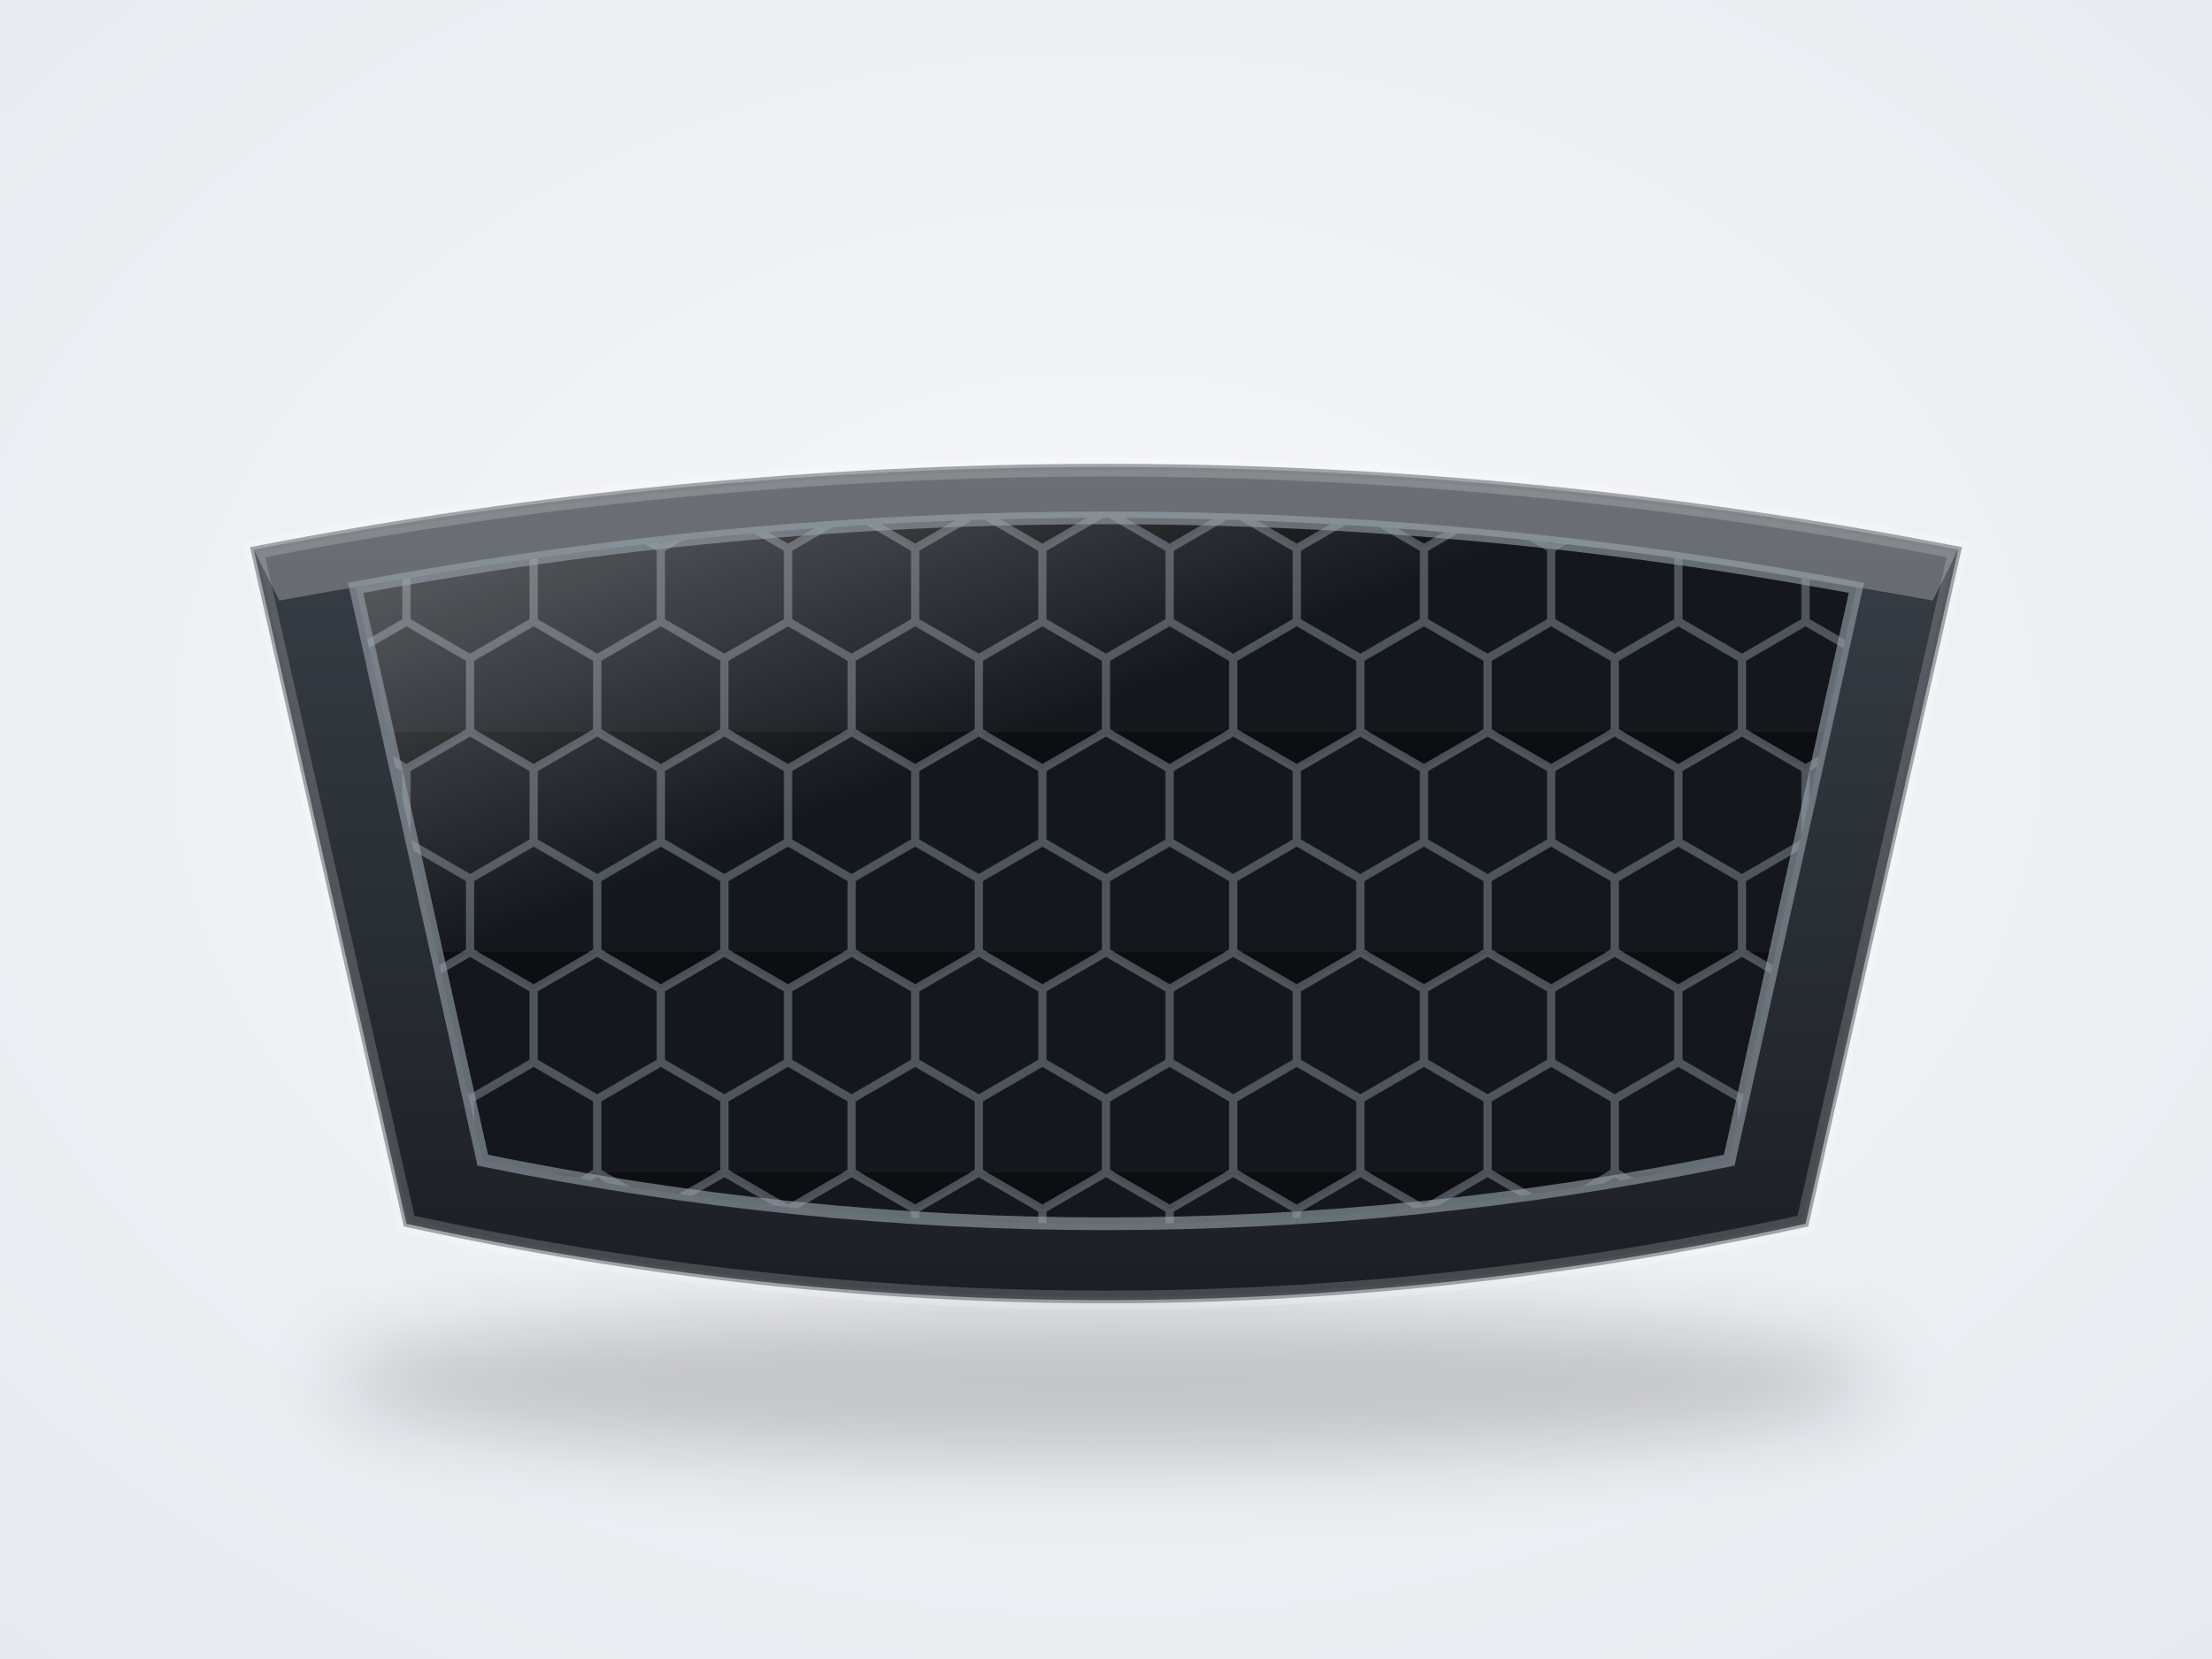
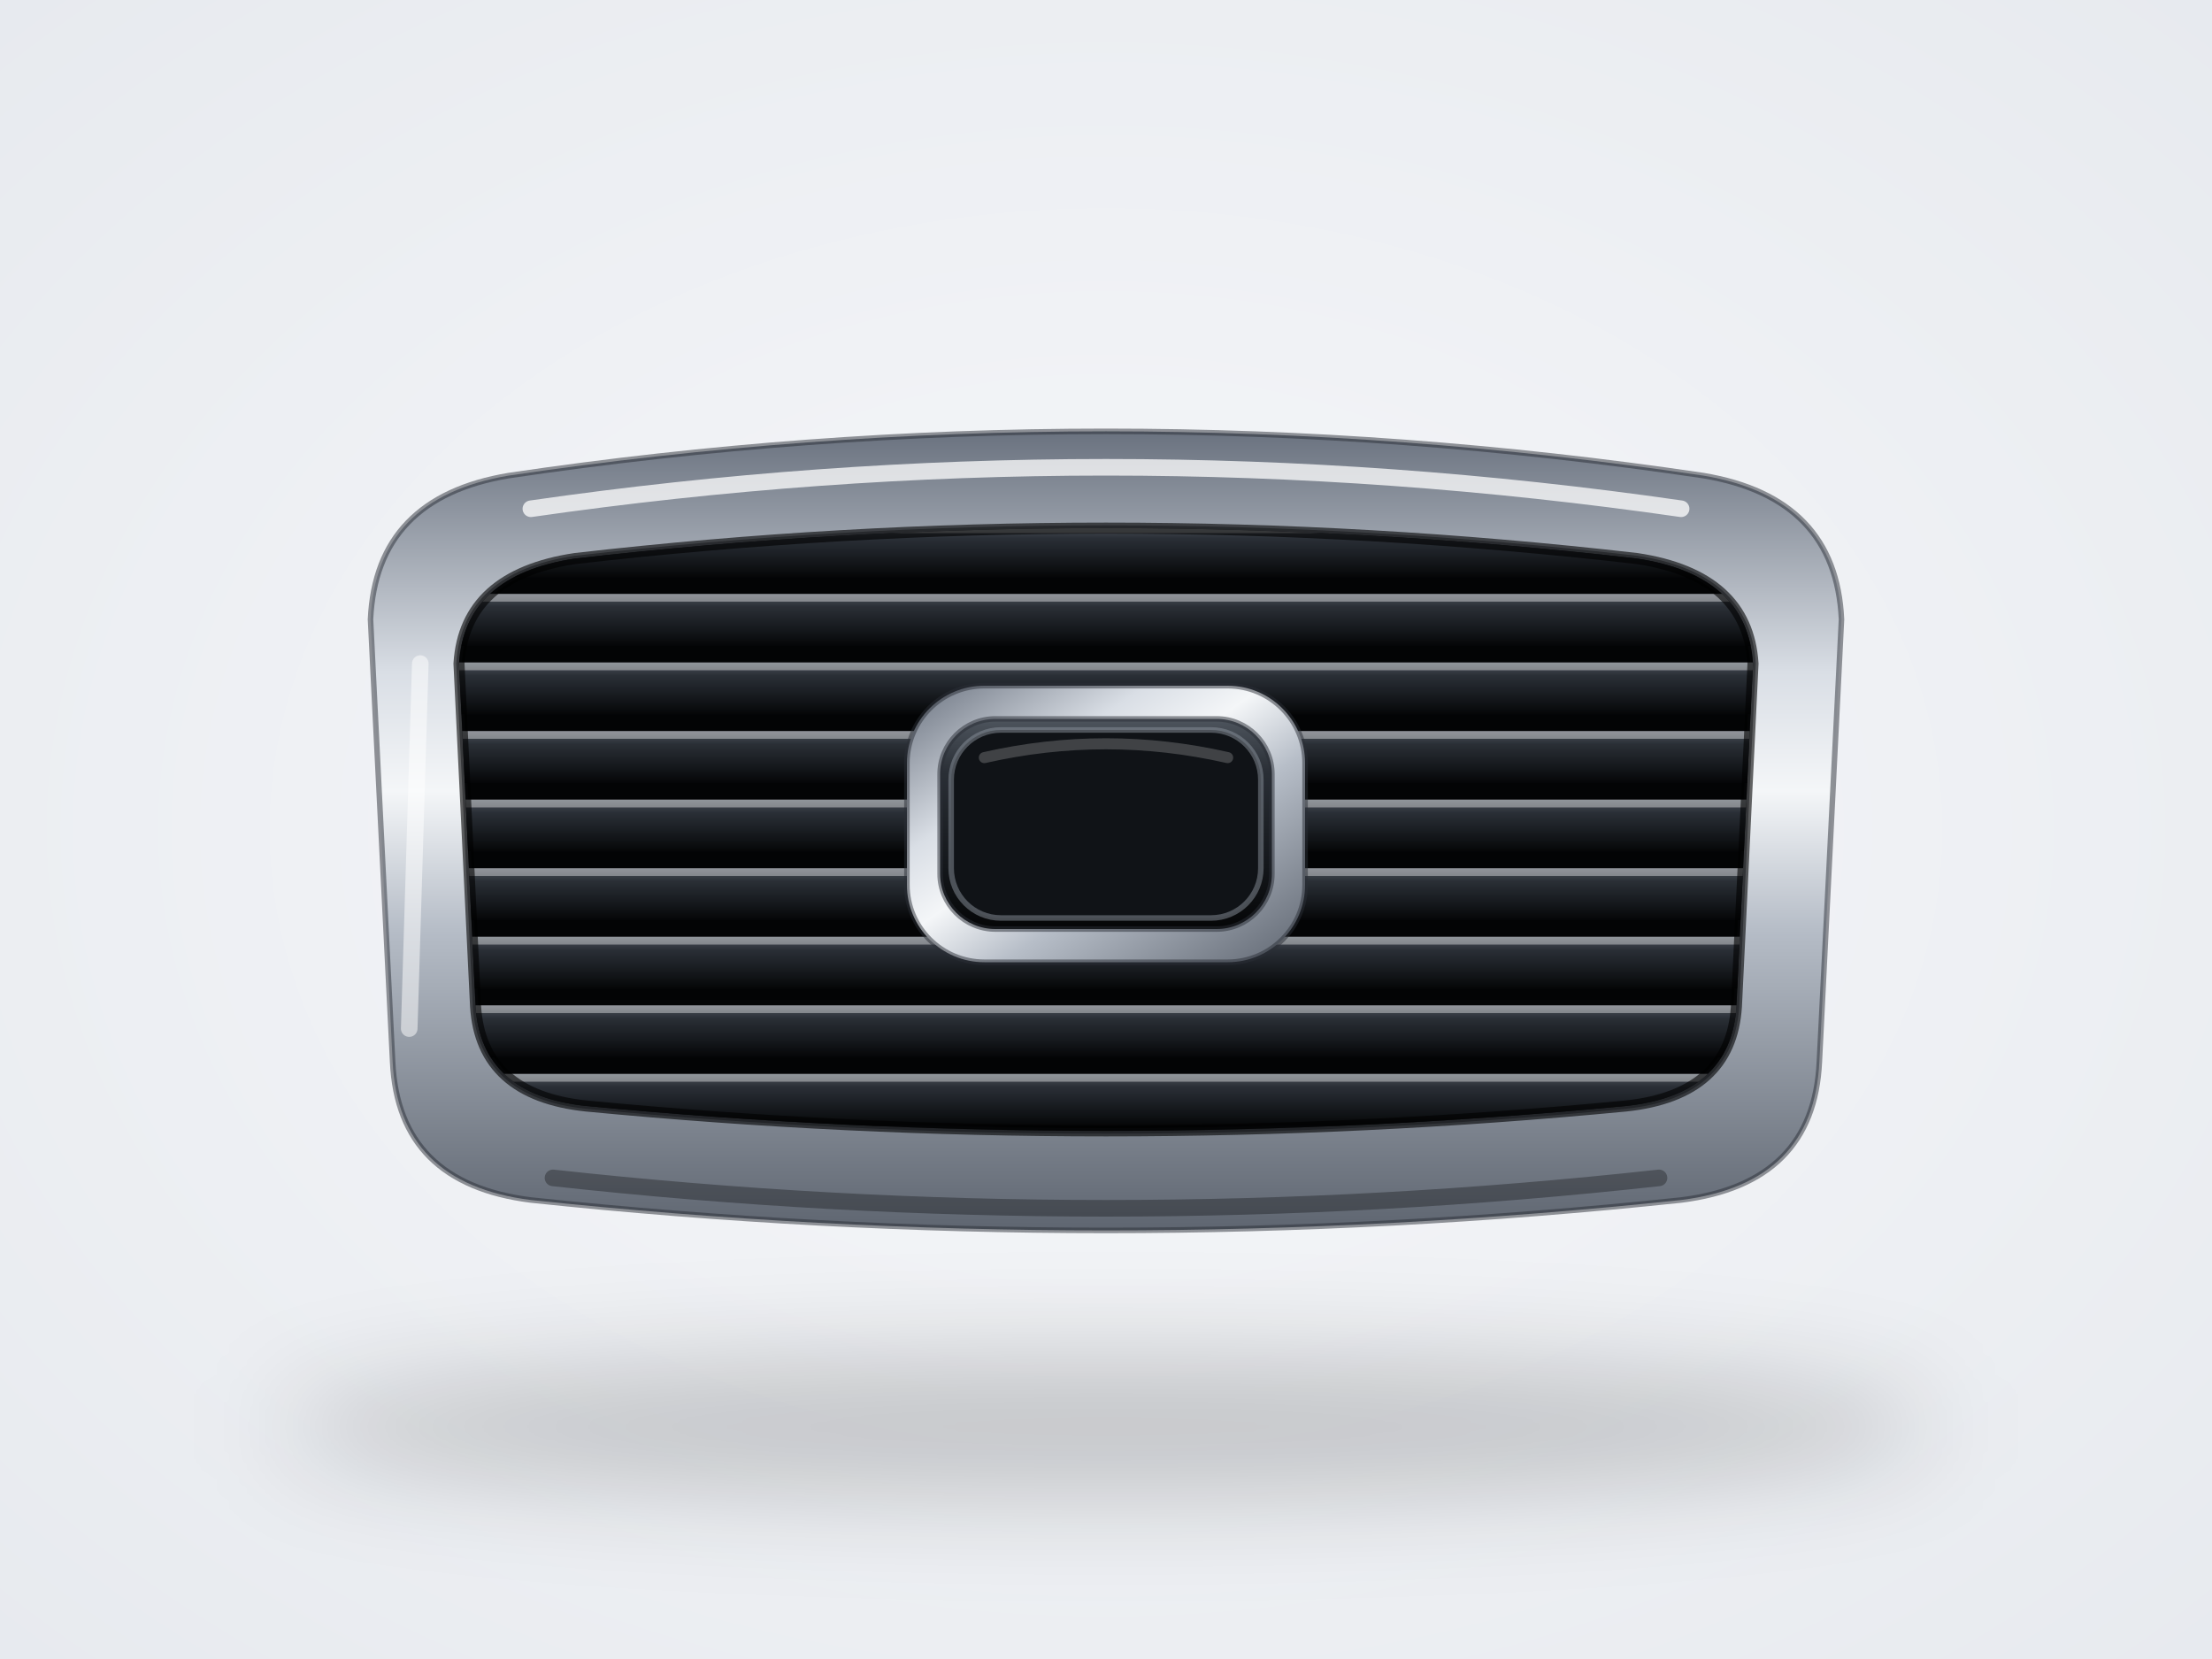
<svg xmlns="http://www.w3.org/2000/svg" viewBox="0 0 400 300" width="400" height="300">
  <defs>
-     <radialGradient id="front-grille-bg" cx=".5" cy=".45" r=".75">
+     <radialGradient id="front-grille-bg" cx=".5" cy=".5" r=".75">
      <stop offset="0" stop-color="#F7F8FA" />
      <stop offset="1" stop-color="#E6E9EE" />
    </radialGradient>
-     <filter id="front-grille-sh" x="-30%" y="-80%" width="160%" height="260%">
-       <feGaussianBlur stdDeviation="7" />
+     <filter id="front-grille-bl" x="-30%" y="-100%" width="160%" height="300%">
+       <feGaussianBlur stdDeviation="9" />
    </filter>
-     <linearGradient id="front-grille-blk" x1="0" y1="0" x2="0" y2="1">
-       <stop offset="0" stop-color="#3A4048" />
-       <stop offset="1" stop-color="#1B1F24" />
+     <linearGradient id="front-grille-mh" x1="0" y1="0" x2="1" y2="0">
+       <stop offset="0" stop-color="#6B7380" />
+       <stop offset="0.3" stop-color="#D9DEE5" />
+       <stop offset="0.45" stop-color="#F4F6F8" />
+       <stop offset="0.62" stop-color="#B7BEC8" />
+       <stop offset="1" stop-color="#5f6671" />
    </linearGradient>
-     <linearGradient id="front-grille-metalH" x1="0" y1="0" x2="1" y2="0">
+     <linearGradient id="front-grille-mv" x1="0" y1="0" x2="0" y2="1">
      <stop offset="0" stop-color="#6B7380" />
-       <stop offset=".28" stop-color="#E6EAEF" />
-       <stop offset=".5" stop-color="#AEB5BF" />
-       <stop offset="1" stop-color="#5F6773" />
+       <stop offset="0.3" stop-color="#D9DEE5" />
+       <stop offset="0.45" stop-color="#F4F6F8" />
+       <stop offset="0.62" stop-color="#B7BEC8" />
+       <stop offset="1" stop-color="#5f6671" />
    </linearGradient>
-     <clipPath id="front-grille-c">
-       <path d="M82 112Q200 90 318 112L298 202Q200 222 102 202Z" />
+     <linearGradient id="front-grille-md" x1="0" y1="0" x2="1" y2="1">
+       <stop offset="0" stop-color="#6B7380" />
+       <stop offset="0.3" stop-color="#D9DEE5" />
+       <stop offset="0.45" stop-color="#F4F6F8" />
+       <stop offset="0.62" stop-color="#B7BEC8" />
+       <stop offset="1" stop-color="#5f6671" />
+     </linearGradient>
+     <linearGradient id="front-grille-sv" x1="0" y1="0" x2="0" y2="1">
+       <stop offset="0" stop-color="#4d545d" />
+       <stop offset="0.25" stop-color="#2a2f36" />
+       <stop offset="0.7" stop-color="#14171b" />
+       <stop offset="1" stop-color="#050607" />
+     </linearGradient>
+     <clipPath id="front-grille-cp">
+       <path d="M104 101Q200 90 296 101Q316 104 317 120L314 182Q313 198 294 200Q200 209 106 200Q87 198 86 182L83 120Q84 104 104 101Z" />
    </clipPath>
-     <pattern id="front-grille-hx" width="20" height="34.64" patternUnits="userSpaceOnUse" x="90" y="100">
-       <rect width="20" height="34.64" fill="#0C0E11" />
-       <path d="M10 0L20 5.8L20 17.3L10 23.1L0 17.3L0 5.8ZM0 17.3L10 23.1L10 34.6L0 40.4L-10 34.6L-10 23.1ZM20 17.3L30 23.1L30 34.6L20 40.4L10 34.6L10 23.1Z" fill="#14181D" stroke="#8A929C" stroke-opacity=".5" stroke-width="1.3" />
-     </pattern>
-     <linearGradient id="front-grille-sh2" x1="0" y1="0" x2="1" y2="1">
-       <stop offset="0" stop-color="#fff" stop-opacity=".35" />
-       <stop offset=".4" stop-color="#fff" stop-opacity="0" />
-     </linearGradient>
  </defs>
  <rect width="400" height="300" fill="url(#front-grille-bg)" />
-   <ellipse cx="200" cy="250" rx="140" ry="14" fill="#000" fill-opacity=".18" filter="url(#front-grille-sh)" />
-   <g transform="translate(200 150) scale(1.15) translate(-200 -150)">
-     <path d="M66 106Q200 80 334 106L310 212Q200 236 90 212Z" fill="url(#front-grille-blk)" stroke="#2A2F36" stroke-opacity=".5" stroke-width="1" />
-     <path d="M66 106Q200 80 334 106L330 114Q200 90 70 114Z" fill="#fff" fill-opacity=".25" />
-     <path d="M82 112Q200 90 318 112L298 202Q200 222 102 202Z" fill="url(#front-grille-hx)" />
-     <g clip-path="url(#front-grille-c)">
-       <path d="M70 100L330 100L330 160L70 200Z" fill="url(#front-grille-sh2)" />
+   <ellipse cx="200" cy="258" rx="150" ry="13" fill="#000" fill-opacity=".18" filter="url(#front-grille-bl)" />
+   <g stroke="#2A2F36" stroke-opacity=".5" stroke-width="1">
+     <path d="M92 86Q200 70 308 86Q332 90 333 112L329 192Q328 214 304 217Q200 228 96 217Q72 214 71 192L67 112Q68 90 92 86Z" fill="url(#front-grille-mv)" />
+     <path d="M104 101Q200 90 296 101Q316 104 317 120L314 182Q313 198 294 200Q200 209 106 200Q87 198 86 182L83 120Q84 104 104 101Z" fill="#07080a" />
+     <g clip-path="url(#front-grille-cp)">
+       <rect x="80" y="95.0" width="240" height="9.4" fill="url(#front-grille-sv)" stroke="none" />
+       <rect x="80" y="95.0" width="240" height="1.4" fill="#fff" fill-opacity=".38" stroke="none" />
+       <rect x="80" y="104.4" width="240" height="3" fill="#000" fill-opacity=".55" stroke="none" />
+       <rect x="80" y="107.4" width="240" height="9.4" fill="url(#front-grille-sv)" stroke="none" />
+       <rect x="80" y="107.4" width="240" height="1.4" fill="#fff" fill-opacity=".38" stroke="none" />
+       <rect x="80" y="116.8" width="240" height="3" fill="#000" fill-opacity=".55" stroke="none" />
+       <rect x="80" y="119.8" width="240" height="9.4" fill="url(#front-grille-sv)" stroke="none" />
+       <rect x="80" y="119.8" width="240" height="1.4" fill="#fff" fill-opacity=".38" stroke="none" />
+       <rect x="80" y="129.2" width="240" height="3" fill="#000" fill-opacity=".55" stroke="none" />
+       <rect x="80" y="132.2" width="240" height="9.4" fill="url(#front-grille-sv)" stroke="none" />
+       <rect x="80" y="132.2" width="240" height="1.4" fill="#fff" fill-opacity=".38" stroke="none" />
+       <rect x="80" y="141.6" width="240" height="3" fill="#000" fill-opacity=".55" stroke="none" />
+       <rect x="80" y="144.6" width="240" height="9.4" fill="url(#front-grille-sv)" stroke="none" />
+       <rect x="80" y="144.6" width="240" height="1.4" fill="#fff" fill-opacity=".38" stroke="none" />
+       <rect x="80" y="154.0" width="240" height="3" fill="#000" fill-opacity=".55" stroke="none" />
+       <rect x="80" y="157.0" width="240" height="9.4" fill="url(#front-grille-sv)" stroke="none" />
+       <rect x="80" y="157.0" width="240" height="1.4" fill="#fff" fill-opacity=".38" stroke="none" />
+       <rect x="80" y="166.4" width="240" height="3" fill="#000" fill-opacity=".55" stroke="none" />
+       <rect x="80" y="169.4" width="240" height="9.4" fill="url(#front-grille-sv)" stroke="none" />
+       <rect x="80" y="169.4" width="240" height="1.4" fill="#fff" fill-opacity=".38" stroke="none" />
+       <rect x="80" y="178.8" width="240" height="3" fill="#000" fill-opacity=".55" stroke="none" />
+       <rect x="80" y="181.8" width="240" height="9.4" fill="url(#front-grille-sv)" stroke="none" />
+       <rect x="80" y="181.8" width="240" height="1.4" fill="#fff" fill-opacity=".38" stroke="none" />
+       <rect x="80" y="191.2" width="240" height="3" fill="#000" fill-opacity=".55" stroke="none" />
+       <rect x="80" y="194.2" width="240" height="9.4" fill="url(#front-grille-sv)" stroke="none" />
+       <rect x="80" y="194.2" width="240" height="1.4" fill="#fff" fill-opacity=".38" stroke="none" />
+       <rect x="80" y="203.6" width="240" height="3" fill="#000" fill-opacity=".55" stroke="none" />
    </g>
-     <path d="M82 112Q200 90 318 112L298 202Q200 222 102 202Z" fill="none" stroke="#9AA3AD" stroke-opacity=".6" stroke-width="2" />
-     <path d="M66 106Q200 80 334 106L310 212Q200 236 90 212Z" fill="none" stroke="#fff" stroke-opacity=".18" stroke-width="3" />
+     <path d="M104 101Q200 90 296 101Q316 104 317 120L314 182Q313 198 294 200Q200 209 106 200Q87 198 86 182L83 120Q84 104 104 101Z" fill="none" stroke="#000" stroke-opacity=".6" stroke-width="2" />
+     <path d="M96 92Q200 77 304 92" fill="none" stroke="#fff" stroke-opacity=".75" stroke-width="3" stroke-linecap="round" />
+     <path d="M76 120L74 186" fill="none" stroke="#fff" stroke-opacity=".5" stroke-width="3" stroke-linecap="round" />
+     <path d="M100 213Q200 224 300 213" fill="none" stroke="#000" stroke-opacity=".3" stroke-width="3" stroke-linecap="round" />
+     <rect x="164" y="124" width="72" height="50" rx="14" fill="url(#front-grille-md)" />
+     <rect x="170" y="130" width="60" height="38" rx="10" fill="url(#front-grille-sv)" />
+     <rect x="172" y="132" width="56" height="34" rx="9" fill="#101317" stroke="#8a929d" stroke-opacity=".5" />
+     <path d="M178 137Q200 132 222 137" fill="none" stroke="#fff" stroke-opacity=".2" stroke-width="2" stroke-linecap="round" />
  </g>
</svg>
